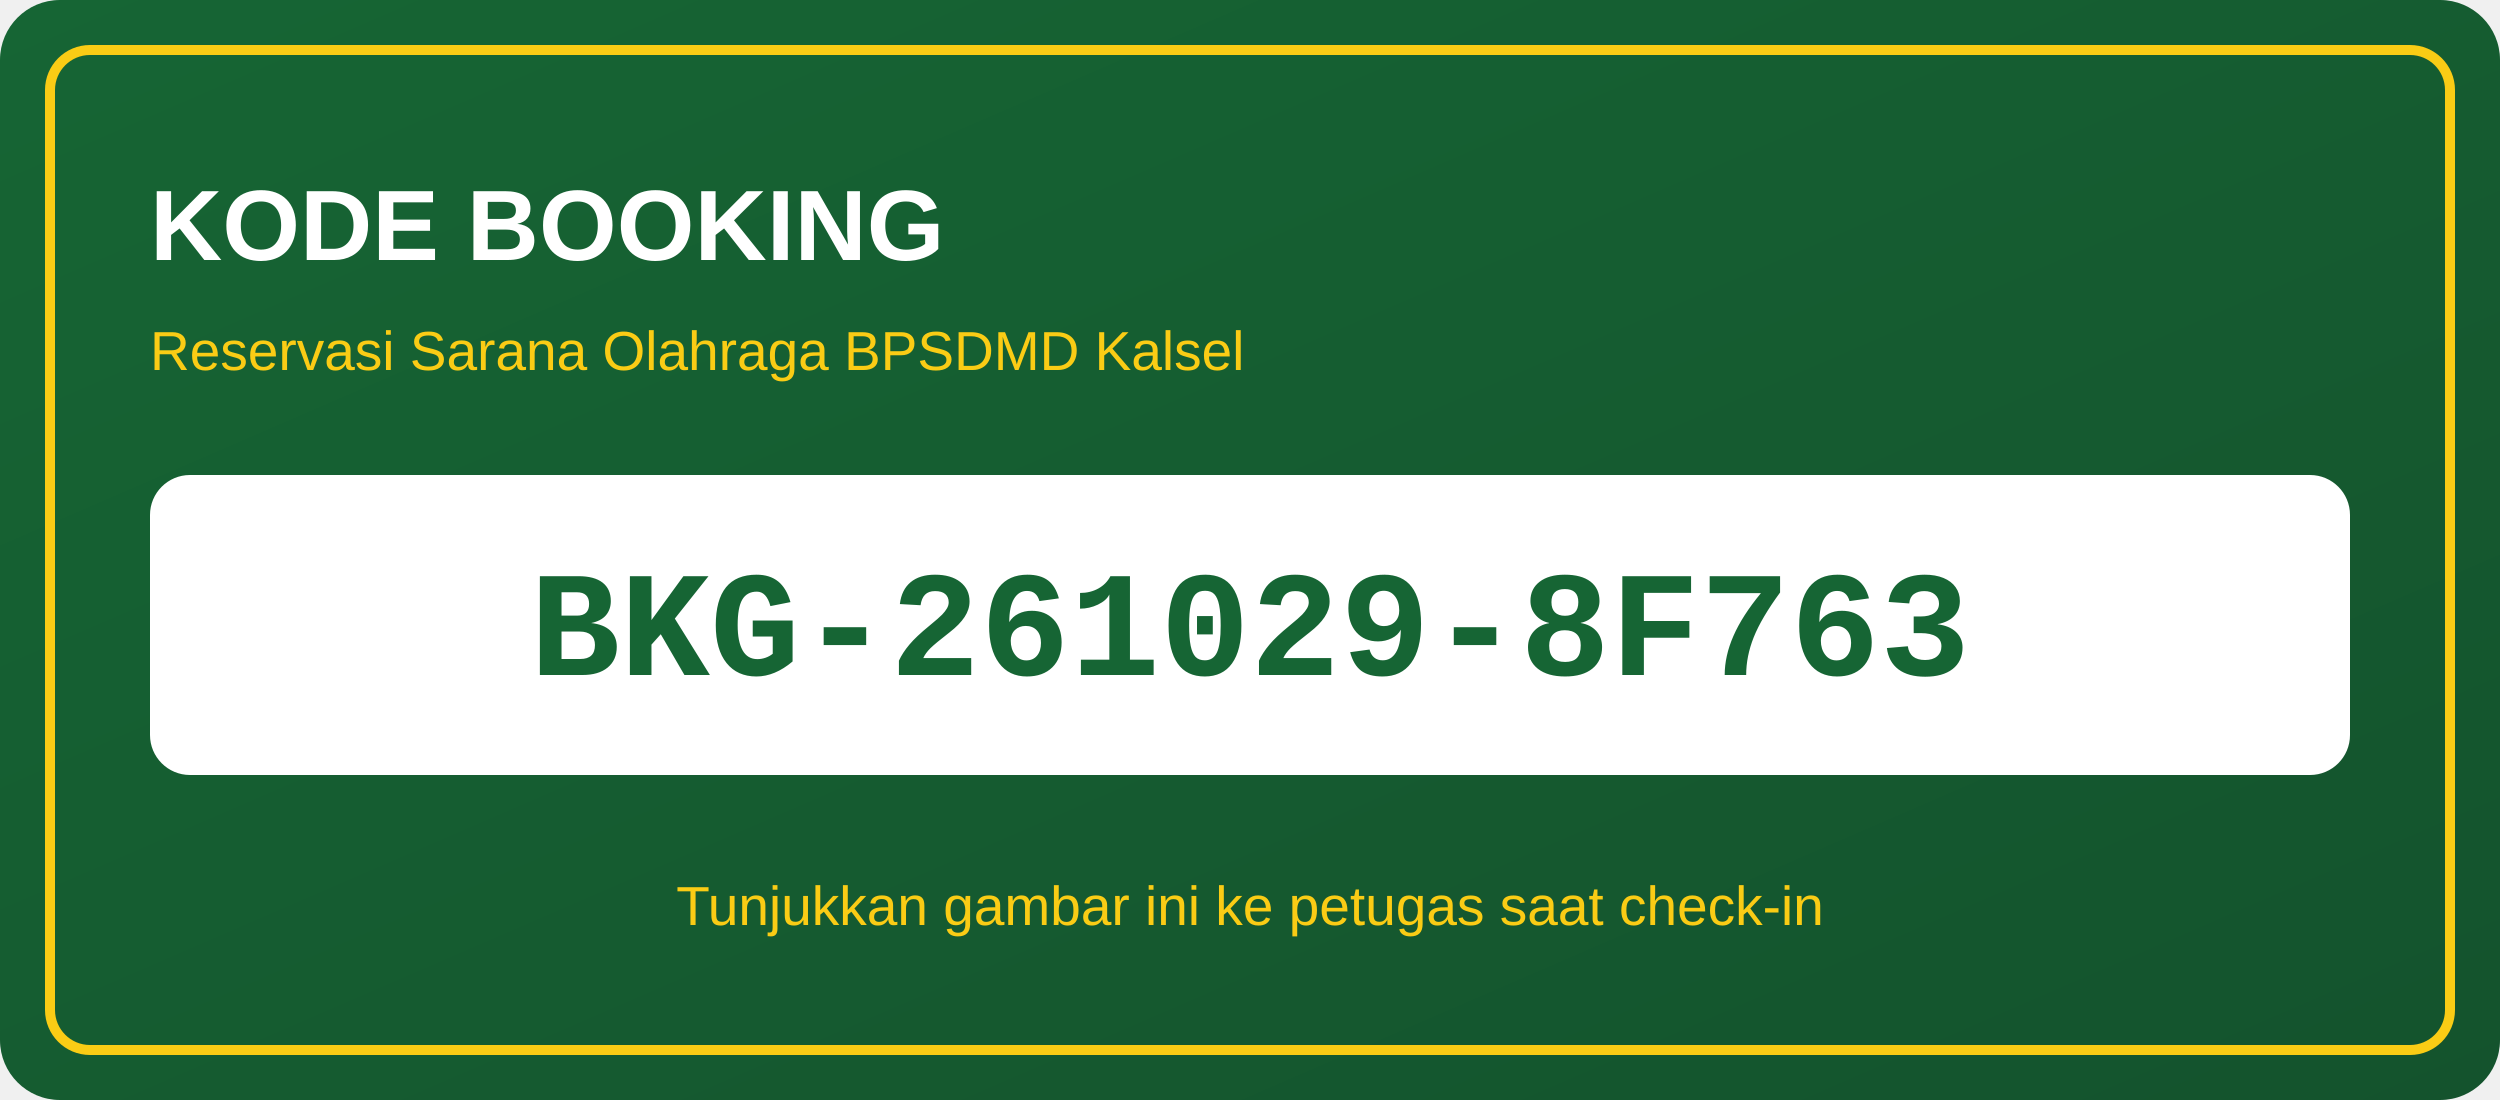
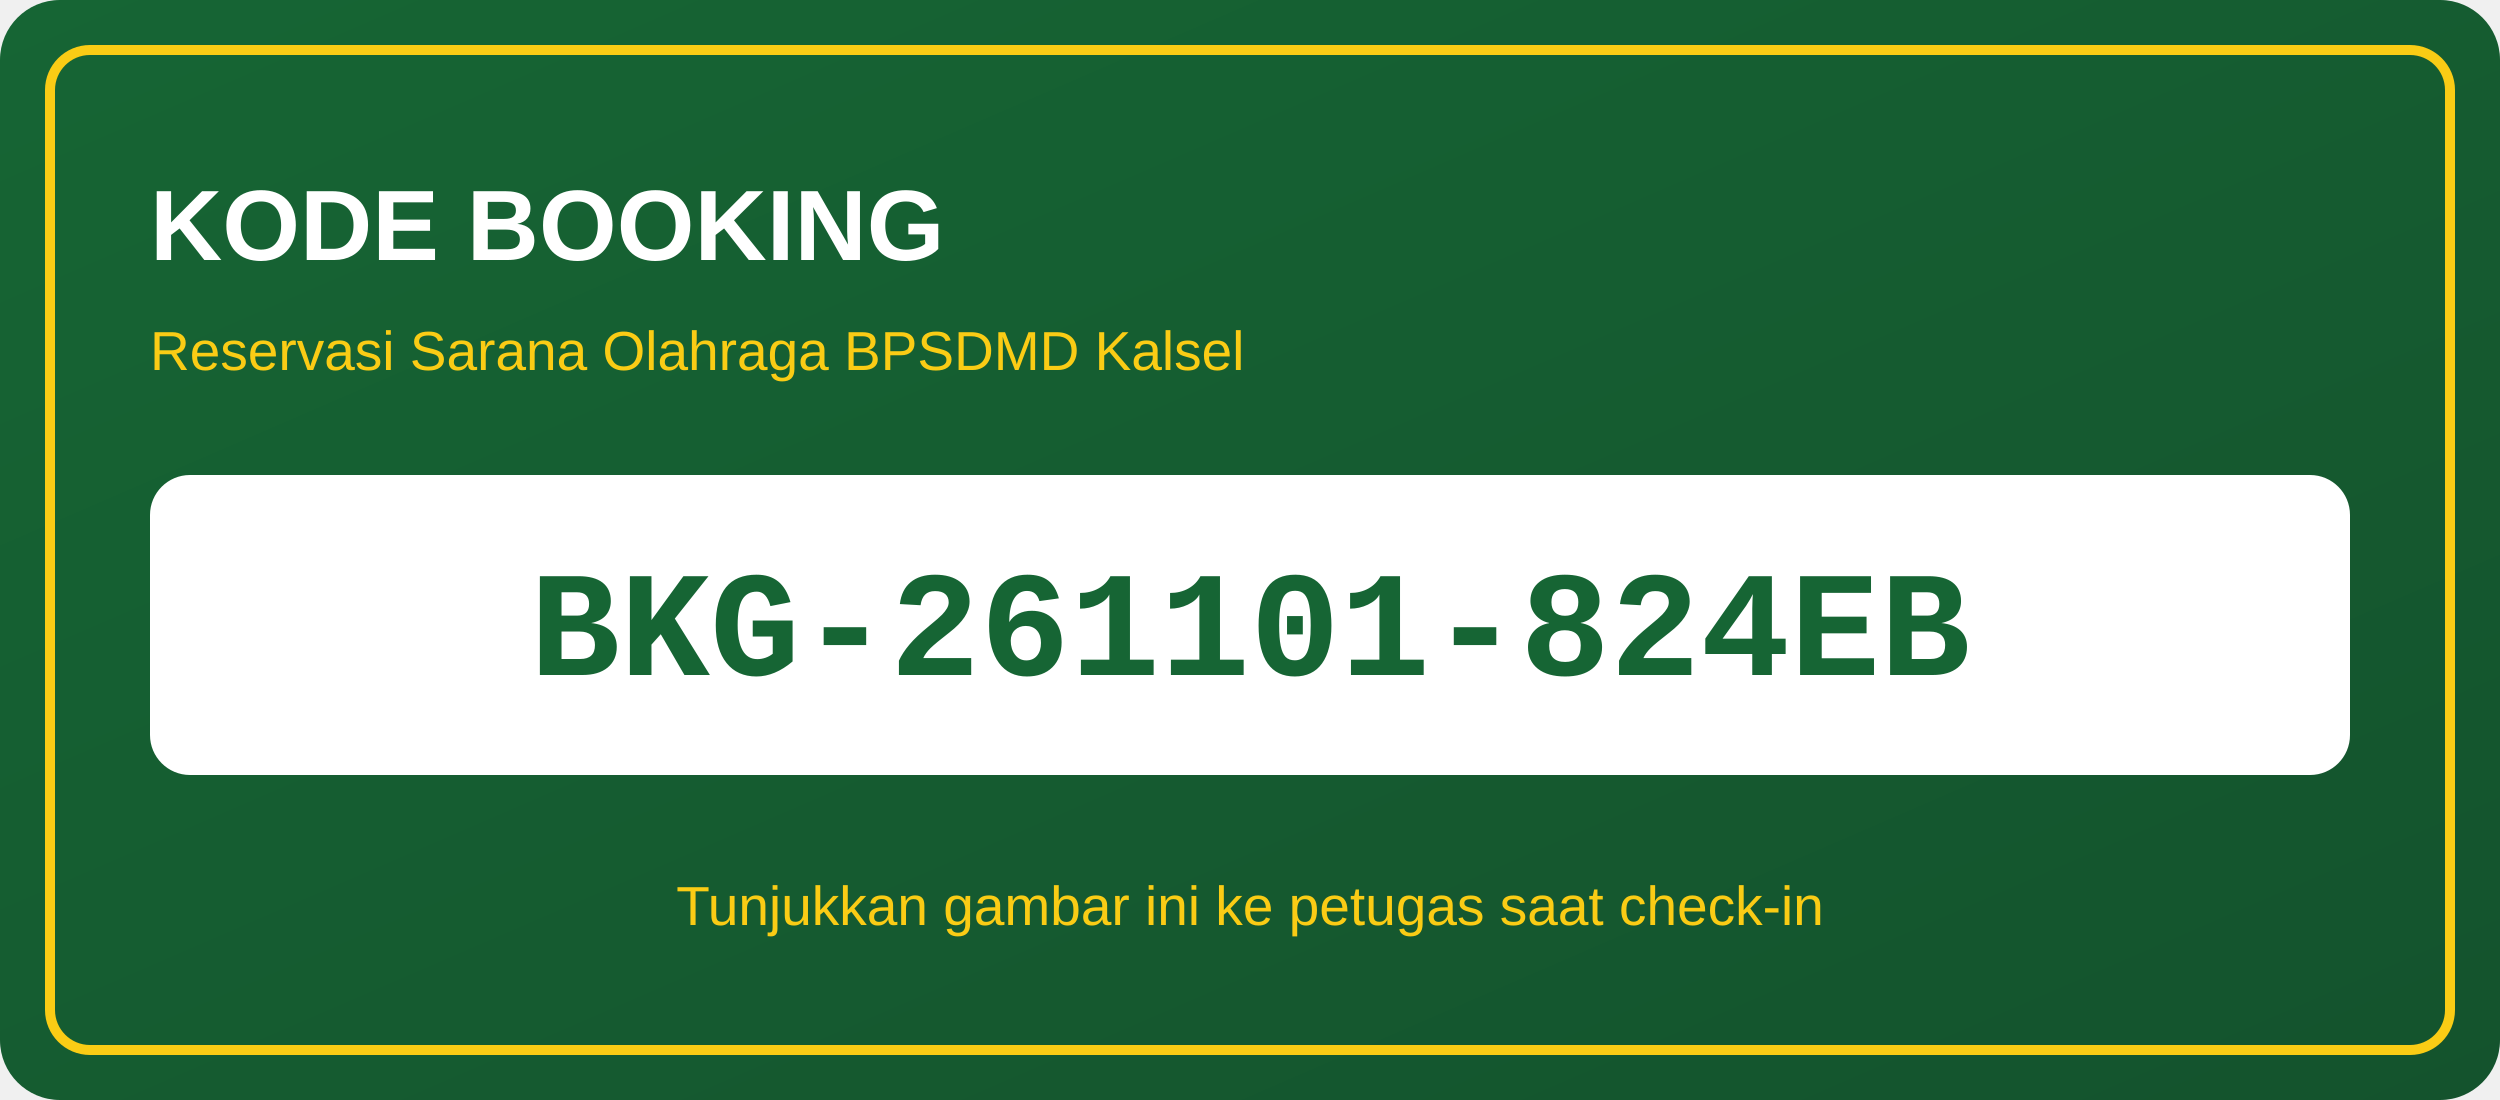
<svg xmlns="http://www.w3.org/2000/svg" width="500" height="220" viewBox="0 0 500 220">
  <defs>
    <linearGradient id="bg" x1="0" y1="0" x2="1" y2="1">
      <stop offset="0%" stop-color="#166534" />
      <stop offset="100%" stop-color="#14532d" />
    </linearGradient>
  </defs>
  <rect width="500" height="220" fill="url(#bg)" rx="12" />
  <rect x="10" y="10" width="480" height="200" fill="none" stroke="#facc15" stroke-width="2" rx="8" />
  <text x="30" y="52" fill="#ffffff" font-family="Segoe UI, Arial, sans-serif" font-size="20" font-weight="bold">KODE BOOKING</text>
  <text x="30" y="74" fill="#facc15" font-family="Segoe UI, Arial, sans-serif" font-size="11">Reservasi Sarana Olahraga BPSDMD Kalsel</text>
  <rect x="30" y="95" width="440" height="60" fill="#ffffff" rx="8" />
-   <text x="250" y="135" fill="#166534" font-family="Courier New, monospace" font-size="30" font-weight="bold" text-anchor="middle">BKG-261029-8F763</text>
+   <text x="250" y="135" fill="#166534" font-family="Courier New, monospace" font-size="30" font-weight="bold" text-anchor="middle">BKG-261101-824EB</text>
  <text x="250" y="185" fill="#facc15" font-family="Segoe UI, Arial, sans-serif" font-size="11" text-anchor="middle">Tunjukkan gambar ini ke petugas saat check-in</text>
</svg>
